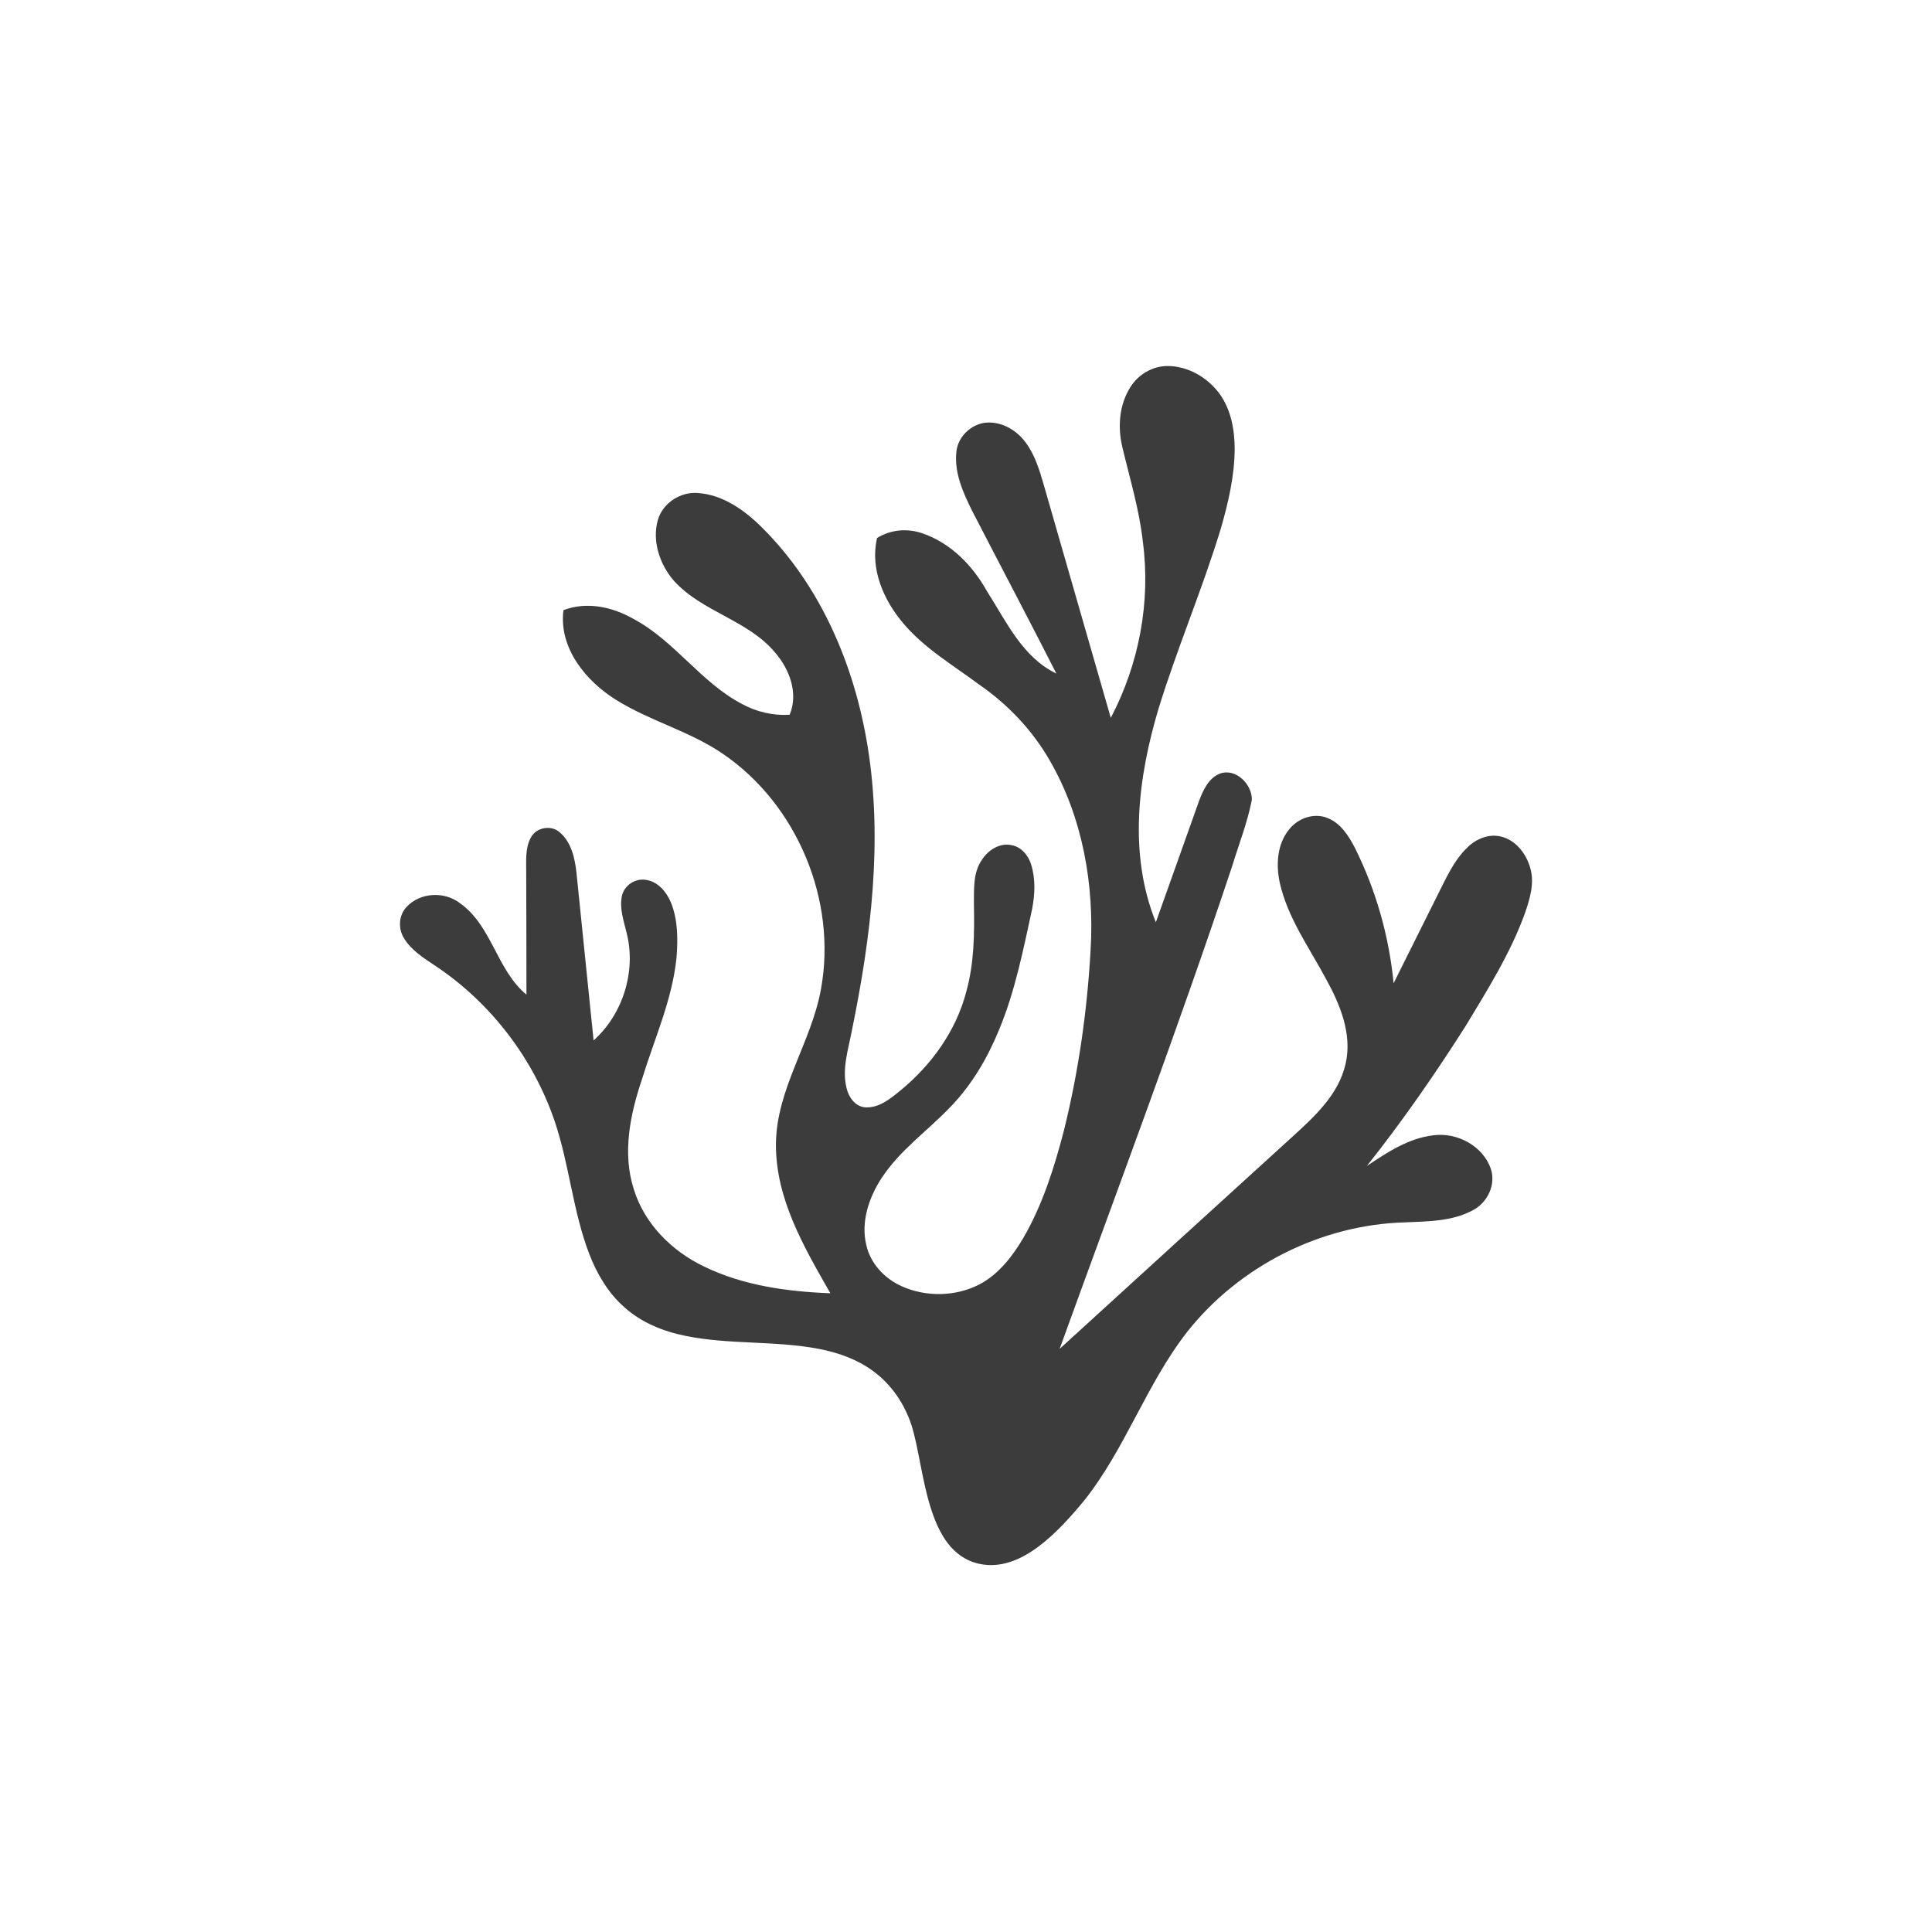
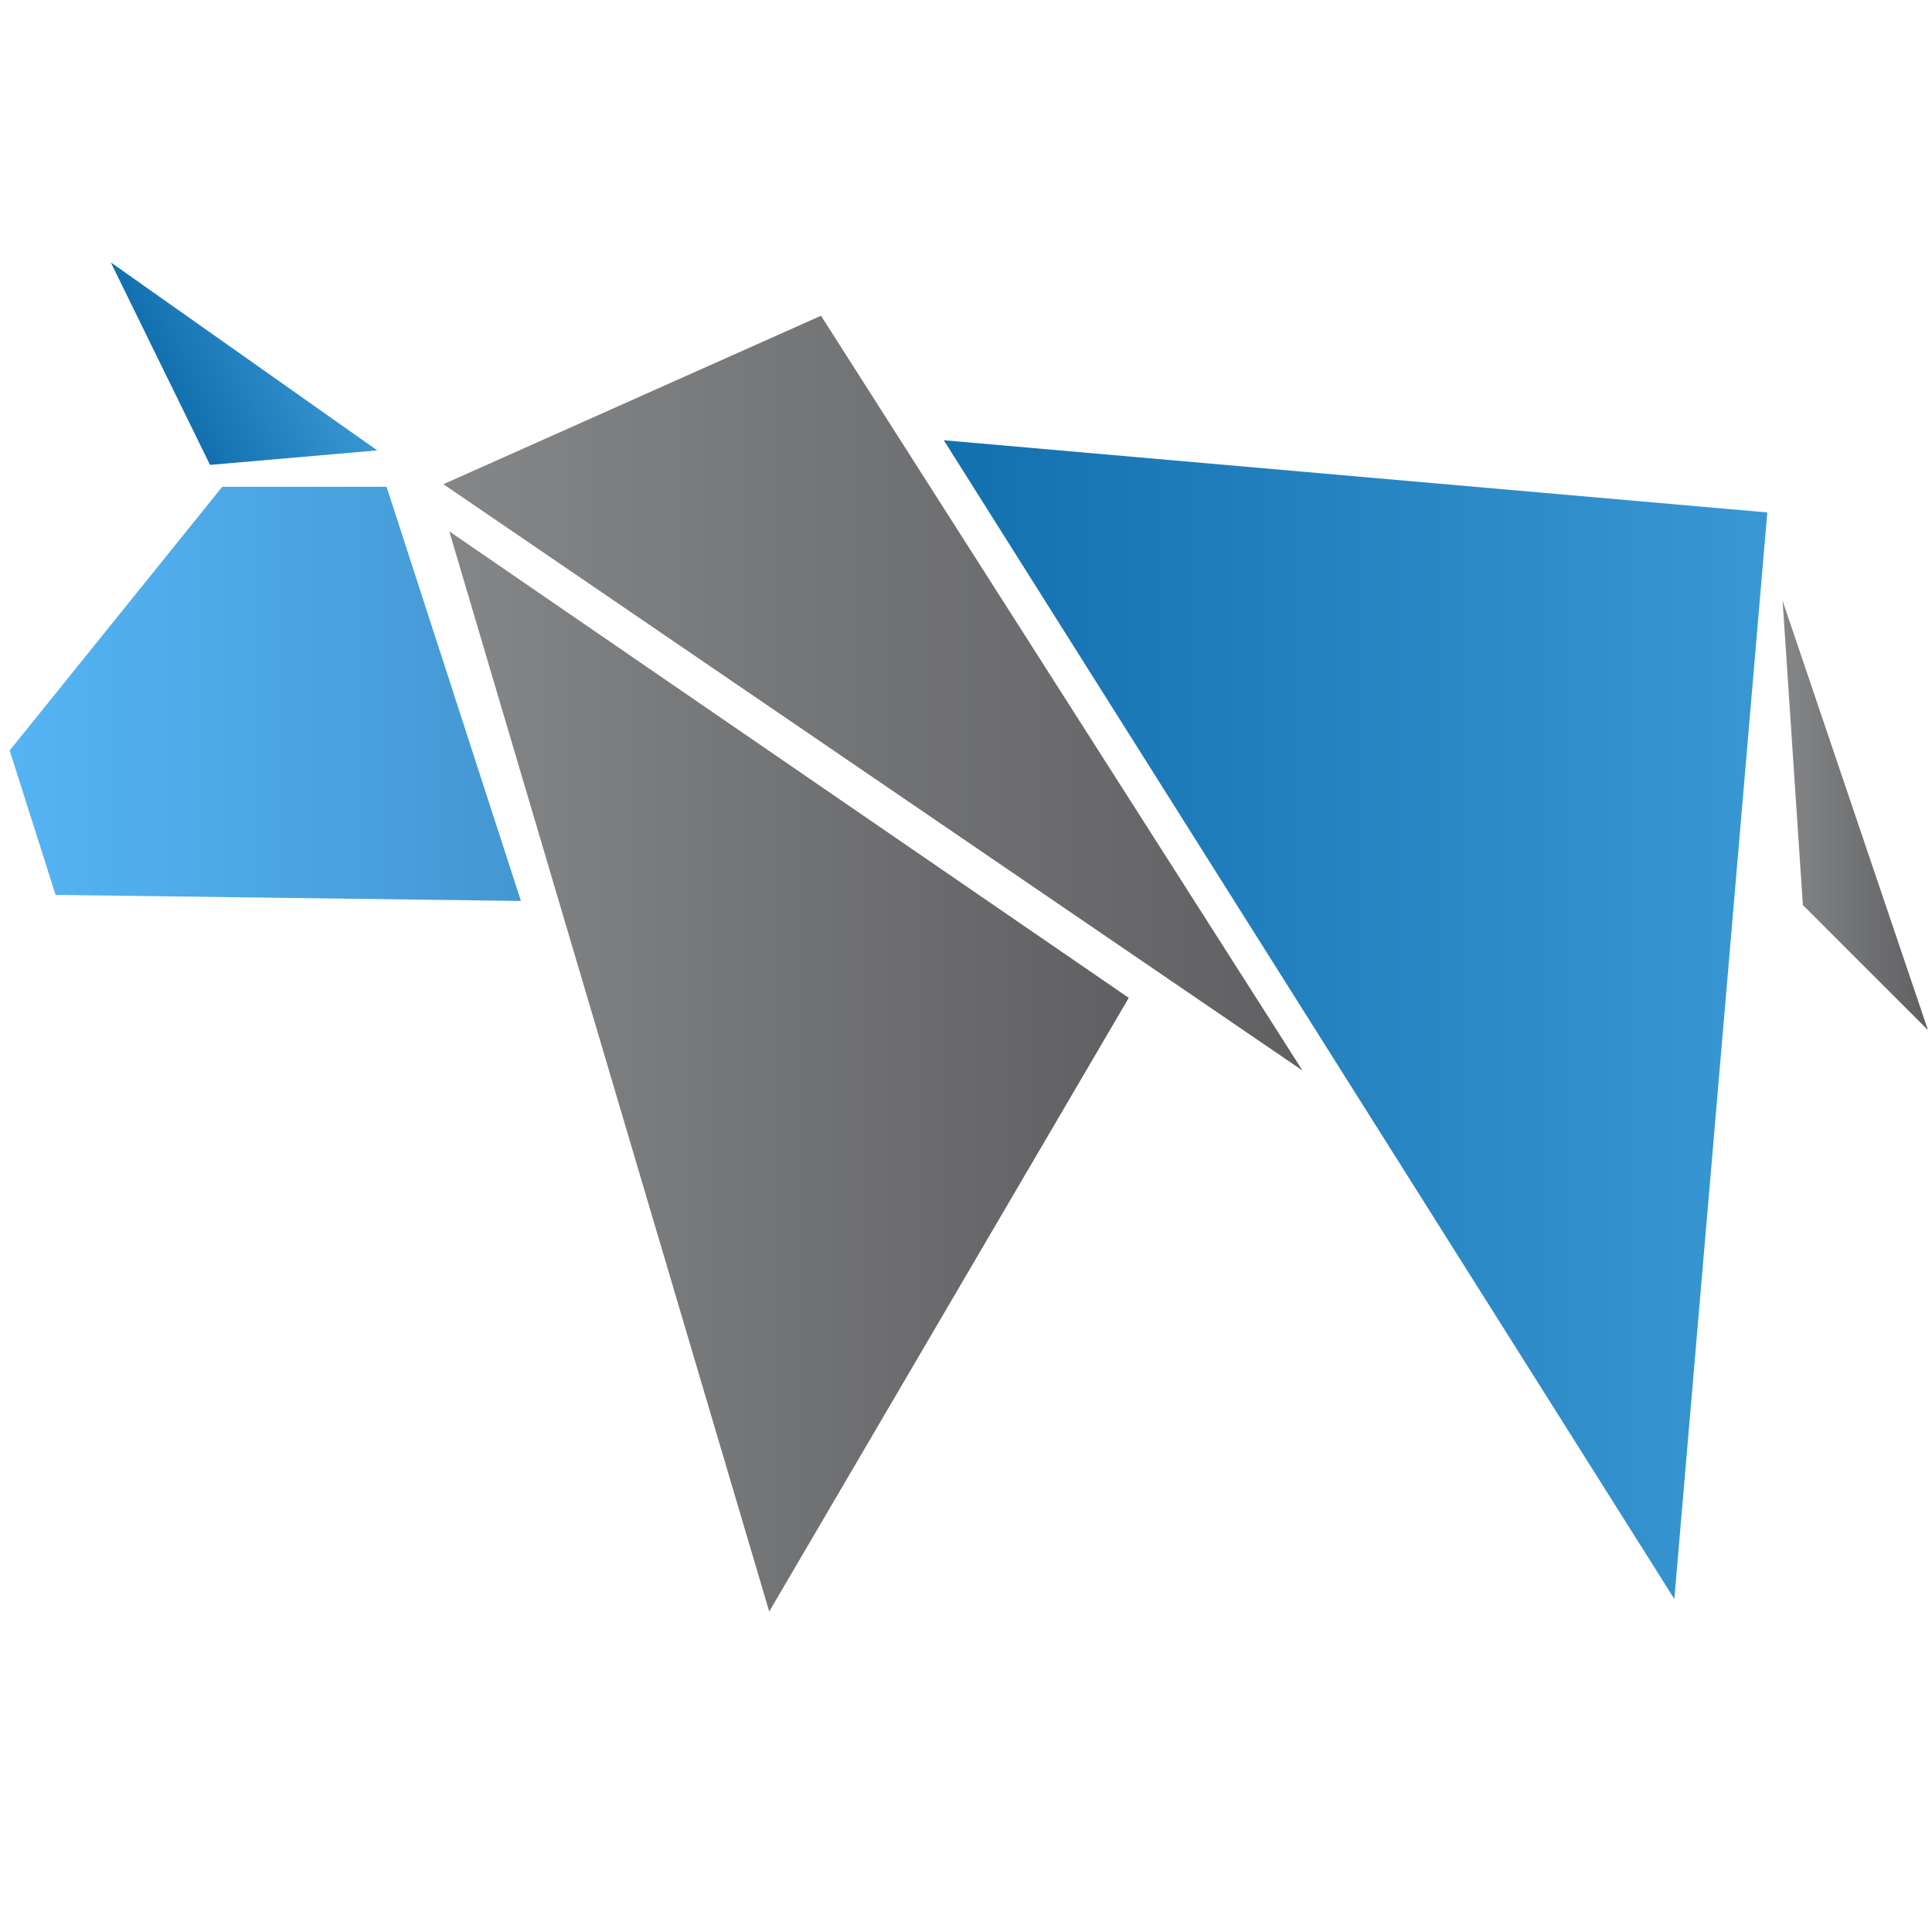
- <svg xmlns="http://www.w3.org/2000/svg" width="40" height="40" viewBox="0 0 1024 1024">
-   <path d="M599.252 204.99c4.174-6.583 11.646-10.963 19.488-10.99 10.99-.027 21.445 6.145 27.81 14.931 5.993 8.403 7.84 19.023 7.855 29.164-.096 14.26-3.38 28.274-7.295 41.919-9.785 32.202-23.074 63.213-32.996 95.374-10.934 36.5-16.176 77.173-1.491 113.413 7.677-21.432 15.273-42.905 22.923-64.364 2.176-5.665 5.036-12.111 11.113-14.438 8.457-3.01 17.08 5.817 16.833 13.987-2.313 11.906-6.802 23.252-10.333 34.83-28.616 86.027-60.668 170.864-91.529 256.111 41.043-37.526 82.21-74.915 123.307-112.372 11.824-10.77 24.648-22.5 28.274-38.771 3.613-15.971-3.106-31.82-10.73-45.532-8.799-16.368-20.035-31.928-24.168-50.35-2.08-9.538-1.45-20.514 4.982-28.328 4.64-5.885 13.083-8.923 20.213-6.05 7.035 2.683 11.277 9.444 14.603 15.821 11.167 22.403 18.133 46.887 20.528 71.808 7.623-15.382 15.342-30.71 22.978-46.079 4.612-9.06 8.69-18.777 16.177-25.934 4.516-4.462 11.099-7.267 17.476-5.817 7.992 1.766 13.603 9.033 15.752 16.587 2.436 8.02-.137 16.368-2.723 23.991-7.705 21.309-19.803 40.592-31.463 59.888-16.259 25.551-33.53 50.486-52.375 74.203 10.77-7.198 22.116-14.767 35.309-16.272 12.48-1.67 26.276 5.639 30.409 17.819 2.764 8.293-1.71 17.681-9.224 21.732-11.017 6.145-24.06 6.063-36.308 6.61-44.437 1.218-87.752 23.102-115.328 57.931-21.76 27.782-32.873 62.297-54.961 89.846-13.932 16.792-33.61 37.87-55.262 33.215-28.836-6.2-28.836-51.266-36.02-73.601-3.71-11.263-10.662-21.555-20.31-28.575-8.43-6.227-18.53-9.8-28.74-11.756-23.43-4.503-47.598-2.122-70.973-6.953-11.701-2.38-23.225-7.075-32.161-15.163-8.513-7.473-14.397-17.477-18.476-27.946-8.813-22.8-10.606-47.544-18.434-70.631-11.332-33.242-33.749-62.625-62.954-82.14-6.158-4.161-12.85-8.212-16.833-14.7-3.243-5.063-2.956-12.261 1.287-16.682 7.157-7.787 20.09-8.43 28.356-1.984 16.943 12.016 19.392 35.363 35.186 48.433.027-21.569-.083-43.123-.124-64.678.055-6.227-.643-12.933 2.477-18.599 2.833-5.364 10.675-6.815 15.233-2.792 6.158 5.16 8.033 13.577 8.909 21.2 3.065 29.71 6.021 59.436 9.1 89.16 15.48-13.904 22.596-36.471 17.587-56.712-1.52-6.46-3.983-13.111-2.587-19.817 1.136-5.625 7.103-9.58 12.728-8.58 6.322.861 10.839 6.28 13.206 11.851 3.777 9.224 3.791 19.502 3.025 29.3-2.245 22.322-11.688 42.932-18.202 64.172-6.35 18.75-10.716 39.579-4.352 58.944 5.666 18.106 20.036 32.421 36.896 40.537 20.816 10.223 44.26 13.398 67.196 14.301-13.945-24.401-29.109-50.226-28.849-79.253.274-29.232 18.859-53.853 23.881-82.059 8.554-46.804-12.563-97.673-51.882-124.524-17.462-12.003-38.429-17.34-56.37-28.466-16.231-9.936-30.807-27.618-28.261-47.75 12.33-4.776 26.098-1.724 37.225 4.681 21.746 11.605 35.582 33.612 57.438 45.04 7.678 4.187 16.477 6.254 25.222 5.72 4.736-11.345 0-24.06-7.636-32.9-14.37-17.312-38.62-21.514-53.647-38.06-7.528-8.635-11.729-20.98-8.568-32.27 2.573-8.923 11.811-15 21.008-14.329 13.617.848 25.345 9.375 34.651 18.763 30.807 30.792 48.53 72.67 55.482 115.232 8.211 50.199 1.834 101.41-8.28 150.842-1.889 10.073-5.42 20.406-2.806 30.683 1.123 4.763 4.558 9.676 9.827 10.1 7.253.466 13.247-4.475 18.53-8.8 16.518-13.493 29.643-31.654 35.062-52.456 4.23-15.164 4.352-31.04 4.051-46.654.082-7.815-.492-16.437 4.174-23.197 3.34-5.228 9.566-9.334 15.971-7.815 5.023.958 8.581 5.31 10.114 9.977 2.463 7.678 2.094 15.971.602 23.813-4.721 21.623-8.991 43.534-17.545 64.062-6.035 14.74-14.192 28.753-25.236 40.304-12.18 12.905-27.22 23.252-37.033 38.292-6.692 10.278-11.017 23.047-8.116 35.323 2.122 9.798 9.58 17.79 18.572 21.869 13.097 5.98 29 5.68 41.768-1.054 10.127-5.474 17.326-14.944 23.06-24.675 10.1-17.504 16.218-36.937 21.295-56.398 7.814-31.422 12.413-63.638 14.22-95.963 2.066-34.529-4.202-70.234-21.61-100.397-9.252-16.15-22.335-29.903-37.622-40.427-13.768-10.237-28.904-19.105-40.071-32.367-10.442-12.29-17.682-28.876-13.877-45.19 7.144-4.488 16.162-5.268 24.073-2.463 14.93 5.077 26.618 17.066 34.159 30.628 10.237 15.985 18.776 35.008 36.814 43.685-14.671-28.863-29.807-57.48-44.656-86.247-4.831-9.716-9.594-20.336-8.335-31.449.917-8.471 8.787-15.424 17.285-15.383 7.541.028 14.616 4.27 19.105 10.182 5.132 6.652 7.582 14.85 9.895 22.814 11.838 41.194 23.662 82.374 35.541 123.553 14.931-28.438 21.24-61.393 16.998-93.308-1.861-16.915-6.83-33.256-10.77-49.76-2.683-10.798-1.876-22.91 4.283-32.421Z" fill="#3C3C3C" fill-rule="nonzero" />
+ <svg xmlns="http://www.w3.org/2000/svg" xmlns:xlink="http://www.w3.org/1999/xlink" xml:space="preserve" width="1024px" height="1024px" version="1.1" style="shape-rendering:geometricPrecision; text-rendering:geometricPrecision; image-rendering:optimizeQuality; fill-rule:evenodd; clip-rule:evenodd" viewBox="0 0 1024 1024">
+   <defs>
+     <style type="text/css">
+    
+     .fil0 {fill:none}
+     .fil3 {fill:url(#id0)}
+     .fil6 {fill:url(#id1)}
+     .fil5 {fill:url(#id2)}
+     .fil4 {fill:url(#id3)}
+     .fil2 {fill:url(#id4)}
+     .fil1 {fill:url(#id5);fill-rule:nonzero}
+    
+   </style>
+     <linearGradient id="id0" gradientUnits="userSpaceOnUse" x1="5.13" y1="367.78" x2="276.1" y2="367.78">
+       <stop offset="0" style="stop-opacity:1; stop-color:#55B4F4" />
+       <stop offset="0.51" style="stop-opacity:1; stop-color:#4CA6E3" />
+       <stop offset="1" style="stop-opacity:1; stop-color:#4397D2" />
+     </linearGradient>
+     <linearGradient id="id1" gradientUnits="userSpaceOnUse" x1="500.23" y1="540.41" x2="936.7" y2="540.41">
+       <stop offset="0" style="stop-opacity:1; stop-color:#1270AF" />
+       <stop offset="1" style="stop-opacity:1; stop-color:#3997D3" />
+     </linearGradient>
+     <linearGradient id="id2" gradientUnits="userSpaceOnUse" x1="238.13" y1="567.88" x2="598.27" y2="567.88">
+       <stop offset="0" style="stop-opacity:1; stop-color:#848688" />
+       <stop offset="1" style="stop-opacity:1; stop-color:#606062" />
+     </linearGradient>
+     <linearGradient id="id3" gradientUnits="userSpaceOnUse" xlink:href="#id2" x1="235.01" y1="367.38" x2="690.38" y2="367.38">
+   </linearGradient>
+     <linearGradient id="id4" gradientUnits="userSpaceOnUse" xlink:href="#id2" x1="944.81" y1="432.2" x2="1021.87" y2="432.2">
+   </linearGradient>
+     <linearGradient id="id5" gradientUnits="userSpaceOnUse" xlink:href="#id1" x1="92.08" y1="207.15" x2="166.58" y2="170.63">
+   </linearGradient>
+   </defs>
+   <g id="Capa_x0020_1">
+     <rect class="fil0" width="1024" height="1024" />
+     <path class="fil1" d="M58.71 139.06l141.24 99.66 -88.63 7.68 -52.61 -107.34zm70.62 49.83m26.31 53.67m-70.63 -49.84" />
+     <polygon class="fil2" points="944.81,318.4 955.56,479.69 1021.87,545.99 " />
+     <polygon class="fil3" points="204.89,258.03 276.1,477.53 29.47,474.32 5.13,397.76 117.77,258.03 " />
+     <polygon class="fil4" points="690.38,567.42 435.15,167.35 235.01,256.64 " />
+     <polygon class="fil5" points="238.13,281.62 407.71,854.14 598.27,528.88 " />
+     <polygon class="fil6" points="500.23,233.34 887.43,847.48 936.7,271.61 " />
+   </g>
</svg>
